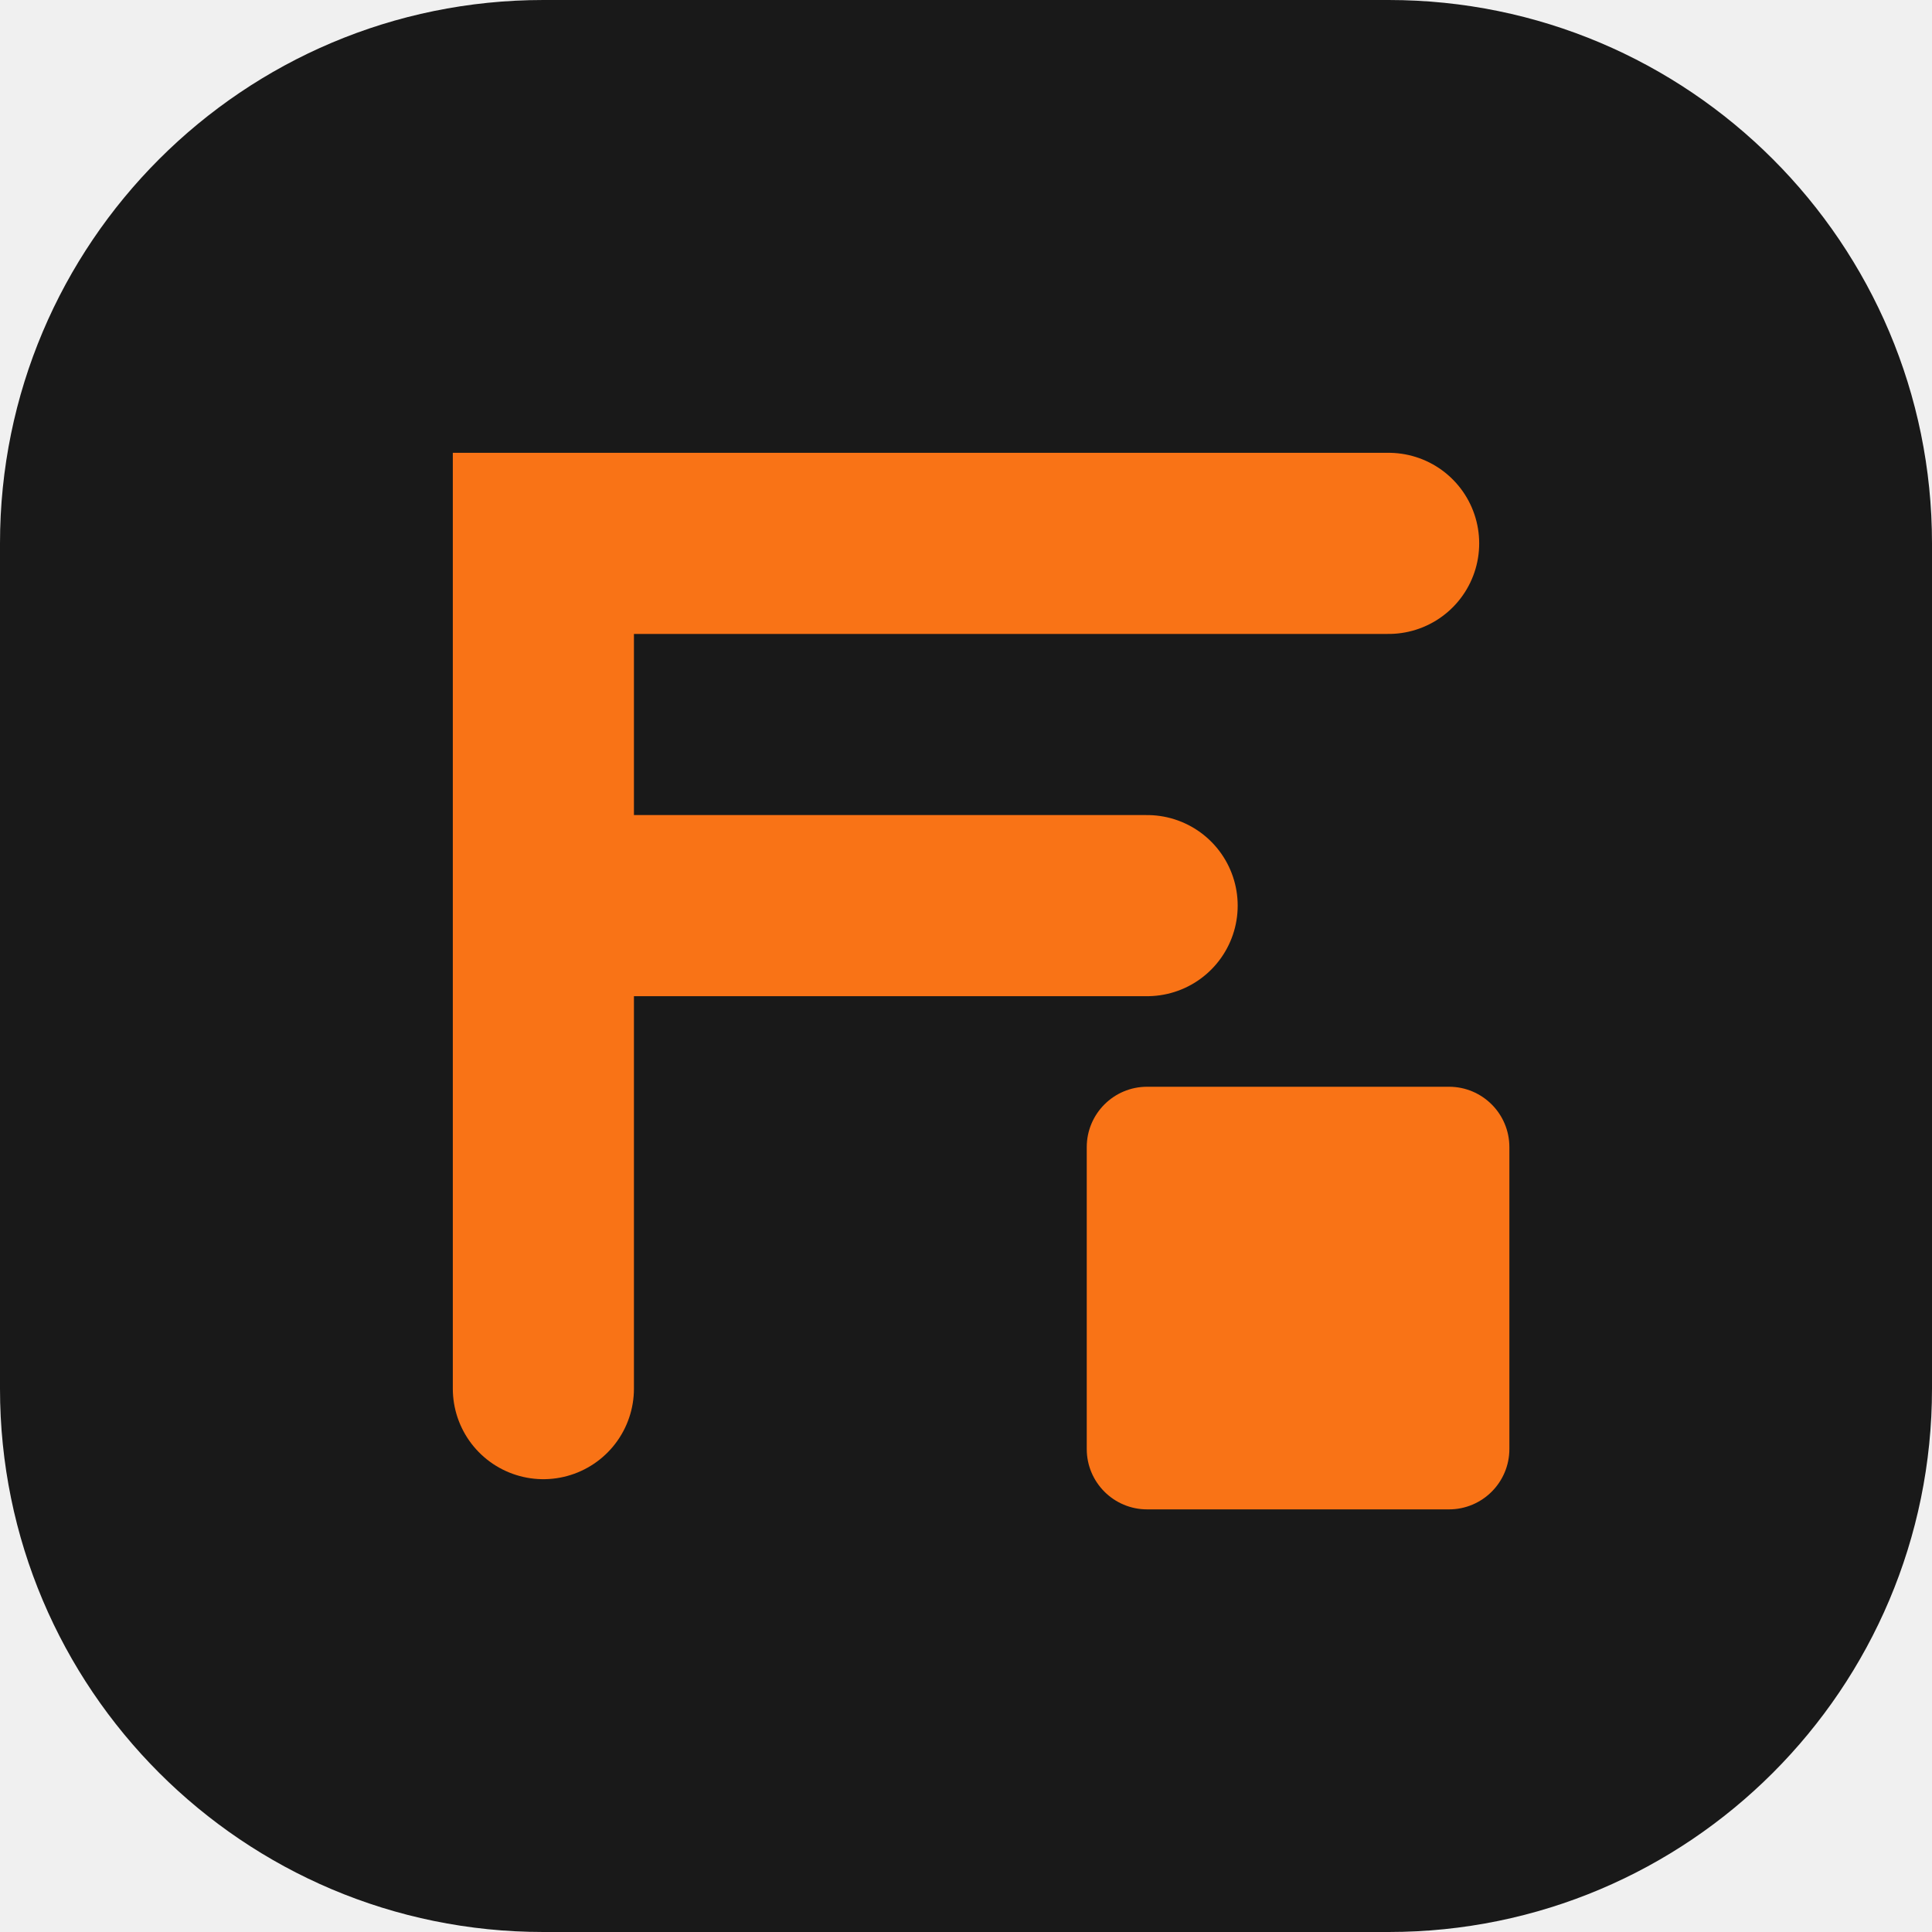
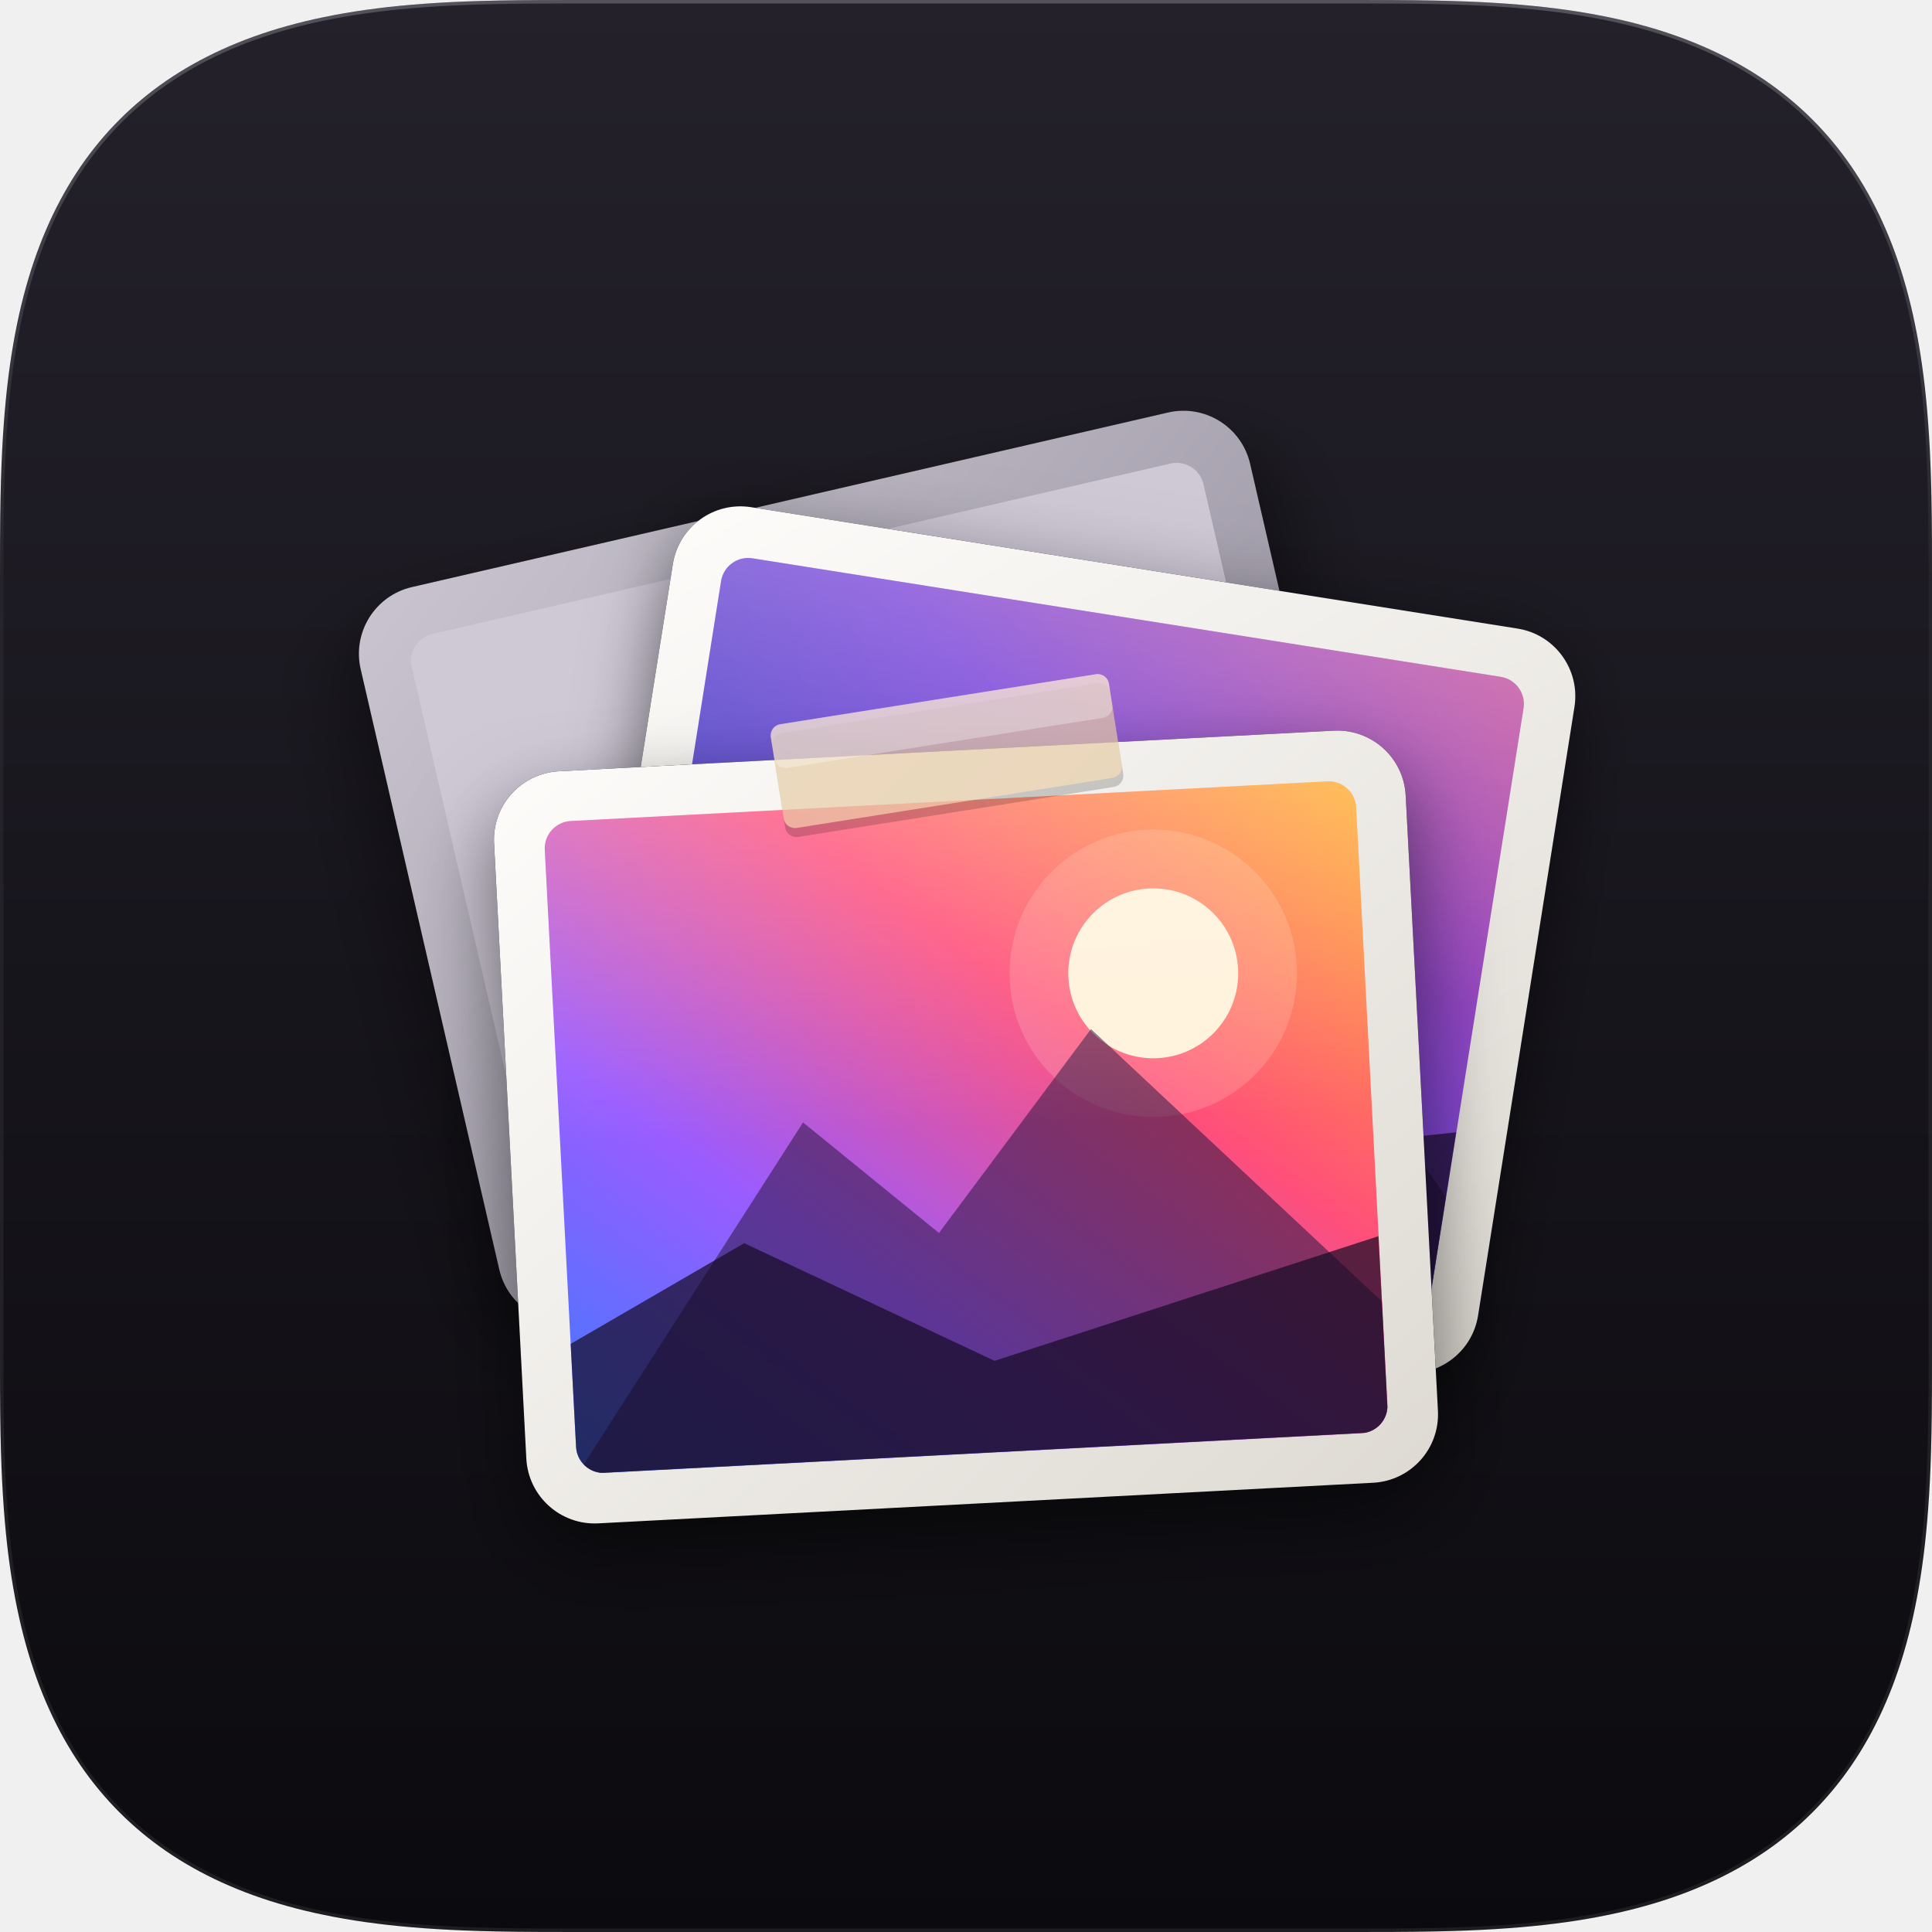
- <svg xmlns="http://www.w3.org/2000/svg" viewBox="0 0 32 32">
-   <rect width="32" height="32" rx="9" fill="#191919" />
-   <path d="M9 23V9h14M9 15h10" fill="none" stroke="#f97316" stroke-width="3" stroke-linecap="round" />
-   <rect x="18" y="18" width="7" height="7" rx="1" fill="#f97316" />
+ <svg xmlns="http://www.w3.org/2000/svg" viewBox="0 0 1024 1024">
+   <defs>
+     <linearGradient id="bg" x1="0" y1="0" x2="0" y2="1">
+       <stop offset="0" stop-color="#24212B" />
+       <stop offset="1" stop-color="#0B0A0E" />
+     </linearGradient>
+     <radialGradient id="bloom" cx="0.5" cy="0.5" r="0.5">
+       <stop offset="0" stop-color="#FF4F7A" stop-opacity="0.26" />
+       <stop offset="0.25" stop-color="#C255D9" stop-opacity="0.15" />
+       <stop offset="0.5" stop-color="#9A5CFF" stop-opacity="0.07" />
+       <stop offset="1" stop-color="#9A5CFF" stop-opacity="0" />
+     </radialGradient>
+     <linearGradient id="rim" x1="0" y1="0" x2="0" y2="1">
+       <stop offset="0" stop-color="#fff" stop-opacity="0.22" />
+       <stop offset="0.3" stop-color="#fff" stop-opacity="0.04" />
+       <stop offset="1" stop-color="#fff" stop-opacity="0.08" />
+     </linearGradient>
+     <linearGradient id="paper" x1="0" y1="0" x2="1" y2="1">
+       <stop offset="0" stop-color="#FDFCFA" />
+       <stop offset="1" stop-color="#DEDAD3" />
+     </linearGradient>
+     <linearGradient id="paper2" x1="0" y1="0" x2="1" y2="1">
+       <stop offset="0" stop-color="#C9C4CF" />
+       <stop offset="1" stop-color="#8F8A98" />
+     </linearGradient>
+     <linearGradient id="front" x1="0" y1="1" x2="1" y2="0">
+       <stop offset="0" stop-color="#3A7BFF" />
+       <stop offset="0.32" stop-color="#9A5CFF" />
+       <stop offset="0.64" stop-color="#FF4F7A" />
+       <stop offset="1" stop-color="#FFAE2B" />
+     </linearGradient>
+     <linearGradient id="mid" x1="0" y1="1" x2="1" y2="0">
+       <stop offset="0" stop-color="#2C4FB8" />
+       <stop offset="0.6" stop-color="#7A45D9" />
+       <stop offset="1" stop-color="#C14C9C" />
+     </linearGradient>
+     <linearGradient id="gloss" x1="0" y1="0" x2="0" y2="1">
+       <stop offset="0" stop-color="#fff" stop-opacity="0.22" />
+       <stop offset="1" stop-color="#fff" stop-opacity="0" />
+     </linearGradient>
+     <filter id="tileshadow" x="-20%" y="-20%" width="140%" height="140%">
+       <feDropShadow dx="0" dy="12" stdDeviation="14" flood-color="#000" flood-opacity="0.5" />
+     </filter>
+     <filter id="cardshadow" x="-30%" y="-30%" width="160%" height="170%">
+       <feDropShadow dx="0" dy="15.1" stdDeviation="19.4" flood-color="#000" flood-opacity="0.55" />
+     </filter>
+     <clipPath id="tclip">
+       <path d="M716.80,0.00 L737.47,0.03 L749.61,0.12 L759.78,0.28 L768.86,0.50 L777.19,0.78 L784.97,1.12 L792.31,1.53 L799.30,2.00 L805.99,2.53 L812.42,3.12 L818.62,3.77 L824.61,4.49 L830.43,5.27 L836.07,6.11 L841.56,7.02 L846.91,7.99 L852.13,9.02 L857.21,10.11 L862.18,11.26 L867.04,12.48 L871.79,13.76 L876.44,15.10 L880.99,16.50 L885.44,17.97 L889.80,19.50 L894.08,21.09 L898.26,22.75 L902.36,24.47 L906.38,26.25 L910.32,28.09 L914.18,30.00 L917.97,31.97 L921.68,34.00 L925.31,36.10 L928.87,38.25 L932.36,40.48 L935.78,42.76 L939.12,45.11 L942.40,47.53 L945.61,50.01 L948.74,52.55 L951.81,55.16 L954.82,57.83 L957.75,60.57 L960.62,63.38 L963.43,66.25 L966.17,69.18 L968.84,72.19 L971.45,75.26 L973.99,78.39 L976.47,81.60 L978.89,84.88 L981.24,88.22 L983.52,91.64 L985.75,95.13 L987.90,98.69 L990.00,102.32 L992.03,106.03 L994.00,109.82 L995.91,113.68 L997.75,117.62 L999.53,121.64 L1001.25,125.74 L1002.91,129.92 L1004.50,134.20 L1006.03,138.56 L1007.50,143.01 L1008.90,147.56 L1010.24,152.21 L1011.52,156.96 L1012.74,161.82 L1013.89,166.79 L1014.98,171.87 L1016.01,177.09 L1016.98,182.44 L1017.89,187.93 L1018.73,193.57 L1019.51,199.39 L1020.23,205.38 L1020.88,211.58 L1021.47,218.01 L1022.00,224.70 L1022.47,231.69 L1022.88,239.03 L1023.22,246.81 L1023.50,255.14 L1023.72,264.22 L1023.88,274.39 L1023.97,286.53 L1024.00,307.20 L1024.00,716.80 L1023.97,737.47 L1023.88,749.61 L1023.72,759.78 L1023.50,768.86 L1023.22,777.19 L1022.88,784.97 L1022.47,792.31 L1022.00,799.30 L1021.47,805.99 L1020.88,812.42 L1020.23,818.62 L1019.51,824.61 L1018.73,830.43 L1017.89,836.07 L1016.98,841.56 L1016.01,846.91 L1014.98,852.13 L1013.89,857.21 L1012.74,862.18 L1011.52,867.04 L1010.24,871.79 L1008.90,876.44 L1007.50,880.99 L1006.03,885.44 L1004.50,889.80 L1002.91,894.08 L1001.25,898.26 L999.53,902.36 L997.75,906.38 L995.91,910.32 L994.00,914.18 L992.03,917.97 L990.00,921.68 L987.90,925.31 L985.75,928.87 L983.52,932.36 L981.24,935.78 L978.89,939.12 L976.47,942.40 L973.99,945.61 L971.45,948.74 L968.84,951.81 L966.17,954.82 L963.43,957.75 L960.62,960.62 L957.75,963.43 L954.82,966.17 L951.81,968.84 L948.74,971.45 L945.61,973.99 L942.40,976.47 L939.12,978.89 L935.78,981.24 L932.36,983.52 L928.87,985.75 L925.31,987.90 L921.68,990.00 L917.97,992.03 L914.18,994.00 L910.32,995.91 L906.38,997.75 L902.36,999.53 L898.26,1001.25 L894.08,1002.91 L889.80,1004.50 L885.44,1006.03 L880.99,1007.50 L876.44,1008.90 L871.79,1010.24 L867.04,1011.52 L862.18,1012.74 L857.21,1013.89 L852.13,1014.98 L846.91,1016.01 L841.56,1016.98 L836.07,1017.89 L830.43,1018.73 L824.61,1019.51 L818.62,1020.23 L812.42,1020.88 L805.99,1021.47 L799.30,1022.00 L792.31,1022.47 L784.97,1022.88 L777.19,1023.22 L768.86,1023.50 L759.78,1023.72 L749.61,1023.88 L737.47,1023.97 L716.80,1024.00 L307.20,1024.00 L286.53,1023.97 L274.39,1023.88 L264.22,1023.72 L255.14,1023.50 L246.81,1023.22 L239.03,1022.88 L231.69,1022.47 L224.70,1022.00 L218.01,1021.47 L211.58,1020.88 L205.38,1020.23 L199.39,1019.51 L193.57,1018.73 L187.93,1017.89 L182.44,1016.98 L177.09,1016.01 L171.87,1014.98 L166.79,1013.89 L161.82,1012.74 L156.96,1011.52 L152.21,1010.24 L147.56,1008.90 L143.01,1007.50 L138.56,1006.03 L134.20,1004.50 L129.92,1002.91 L125.74,1001.25 L121.64,999.53 L117.62,997.75 L113.68,995.91 L109.82,994.00 L106.03,992.03 L102.32,990.00 L98.69,987.90 L95.13,985.75 L91.64,983.52 L88.22,981.24 L84.88,978.89 L81.60,976.47 L78.39,973.99 L75.26,971.45 L72.19,968.84 L69.18,966.17 L66.25,963.43 L63.38,960.62 L60.57,957.75 L57.83,954.82 L55.16,951.81 L52.55,948.74 L50.01,945.61 L47.53,942.40 L45.11,939.12 L42.76,935.78 L40.48,932.36 L38.25,928.87 L36.10,925.31 L34.00,921.68 L31.97,917.97 L30.00,914.18 L28.09,910.32 L26.25,906.38 L24.47,902.36 L22.75,898.26 L21.09,894.08 L19.50,889.80 L17.97,885.44 L16.50,880.99 L15.10,876.44 L13.76,871.79 L12.48,867.04 L11.26,862.18 L10.11,857.21 L9.02,852.13 L7.99,846.91 L7.02,841.56 L6.11,836.07 L5.27,830.43 L4.49,824.61 L3.77,818.62 L3.12,812.42 L2.53,805.99 L2.00,799.30 L1.53,792.31 L1.12,784.97 L0.78,777.19 L0.50,768.86 L0.28,759.78 L0.12,749.61 L0.03,737.47 L0.00,716.80 L0.00,307.20 L0.03,286.53 L0.12,274.39 L0.28,264.22 L0.50,255.14 L0.78,246.81 L1.12,239.03 L1.53,231.69 L2.00,224.70 L2.53,218.01 L3.12,211.58 L3.77,205.38 L4.49,199.39 L5.27,193.57 L6.11,187.93 L7.02,182.44 L7.99,177.09 L9.02,171.87 L10.11,166.79 L11.26,161.82 L12.48,156.96 L13.76,152.21 L15.10,147.56 L16.50,143.01 L17.97,138.56 L19.50,134.20 L21.09,129.92 L22.75,125.74 L24.47,121.64 L26.25,117.62 L28.09,113.68 L30.00,109.82 L31.97,106.03 L34.00,102.32 L36.10,98.69 L38.25,95.13 L40.48,91.64 L42.76,88.22 L45.11,84.88 L47.53,81.60 L50.01,78.39 L52.55,75.26 L55.16,72.19 L57.83,69.18 L60.57,66.25 L63.38,63.38 L66.25,60.57 L69.18,57.83 L72.19,55.16 L75.26,52.55 L78.39,50.01 L81.60,47.53 L84.88,45.11 L88.22,42.76 L91.64,40.48 L95.13,38.25 L98.69,36.10 L102.32,34.00 L106.03,31.97 L109.82,30.00 L113.68,28.09 L117.62,26.25 L121.64,24.47 L125.74,22.75 L129.92,21.09 L134.20,19.50 L138.56,17.97 L143.01,16.50 L147.56,15.10 L152.21,13.76 L156.96,12.48 L161.82,11.26 L166.79,10.11 L171.87,9.02 L177.09,7.99 L182.44,7.02 L187.93,6.11 L193.57,5.27 L199.39,4.49 L205.38,3.77 L211.58,3.12 L218.01,2.53 L224.70,2.00 L231.69,1.53 L239.03,1.12 L246.81,0.78 L255.14,0.50 L264.22,0.28 L274.39,0.12 L286.53,0.03 L307.20,0.00 Z" />
+     </clipPath>
+   </defs>
+   <path d="M716.80,0.00 L737.47,0.03 L749.61,0.12 L759.78,0.28 L768.86,0.50 L777.19,0.78 L784.97,1.12 L792.31,1.53 L799.30,2.00 L805.99,2.53 L812.42,3.12 L818.62,3.77 L824.61,4.49 L830.43,5.27 L836.07,6.11 L841.56,7.02 L846.91,7.99 L852.13,9.02 L857.21,10.11 L862.18,11.26 L867.04,12.48 L871.79,13.76 L876.44,15.10 L880.99,16.50 L885.44,17.97 L889.80,19.50 L894.08,21.09 L898.26,22.75 L902.36,24.47 L906.38,26.25 L910.32,28.09 L914.18,30.00 L917.97,31.97 L921.68,34.00 L925.31,36.10 L928.87,38.25 L932.36,40.48 L935.78,42.76 L939.12,45.11 L942.40,47.53 L945.61,50.01 L948.74,52.55 L951.81,55.16 L954.82,57.83 L957.75,60.57 L960.62,63.38 L963.43,66.25 L966.17,69.18 L968.84,72.19 L971.45,75.26 L973.99,78.39 L976.47,81.60 L978.89,84.88 L981.24,88.22 L983.52,91.64 L985.75,95.13 L987.90,98.69 L990.00,102.32 L992.03,106.03 L994.00,109.82 L995.91,113.68 L997.75,117.62 L999.53,121.64 L1001.25,125.74 L1002.91,129.92 L1004.50,134.20 L1006.03,138.56 L1007.50,143.01 L1008.90,147.56 L1010.24,152.21 L1011.52,156.96 L1012.74,161.82 L1013.89,166.79 L1014.98,171.87 L1016.01,177.09 L1016.98,182.44 L1017.89,187.93 L1018.73,193.57 L1019.51,199.39 L1020.23,205.38 L1020.88,211.58 L1021.47,218.01 L1022.00,224.70 L1022.47,231.69 L1022.88,239.03 L1023.22,246.81 L1023.50,255.14 L1023.72,264.22 L1023.88,274.39 L1023.97,286.53 L1024.00,307.20 L1024.00,716.80 L1023.97,737.47 L1023.88,749.61 L1023.72,759.78 L1023.50,768.86 L1023.22,777.19 L1022.88,784.97 L1022.47,792.31 L1022.00,799.30 L1021.47,805.99 L1020.88,812.42 L1020.23,818.62 L1019.51,824.61 L1018.73,830.43 L1017.89,836.07 L1016.98,841.56 L1016.01,846.91 L1014.98,852.13 L1013.89,857.21 L1012.74,862.18 L1011.52,867.04 L1010.24,871.79 L1008.90,876.44 L1007.50,880.99 L1006.03,885.44 L1004.50,889.80 L1002.91,894.08 L1001.25,898.26 L999.53,902.36 L997.75,906.38 L995.91,910.32 L994.00,914.18 L992.03,917.97 L990.00,921.68 L987.90,925.31 L985.75,928.87 L983.52,932.36 L981.24,935.78 L978.89,939.12 L976.47,942.40 L973.99,945.61 L971.45,948.74 L968.84,951.81 L966.17,954.82 L963.43,957.75 L960.62,960.62 L957.75,963.43 L954.82,966.17 L951.81,968.84 L948.74,971.45 L945.61,973.99 L942.40,976.47 L939.12,978.89 L935.78,981.24 L932.36,983.52 L928.87,985.75 L925.31,987.90 L921.68,990.00 L917.97,992.03 L914.18,994.00 L910.32,995.91 L906.38,997.75 L902.36,999.53 L898.26,1001.25 L894.08,1002.91 L889.80,1004.50 L885.44,1006.03 L880.99,1007.50 L876.44,1008.90 L871.79,1010.24 L867.04,1011.52 L862.18,1012.74 L857.21,1013.89 L852.13,1014.98 L846.91,1016.01 L841.56,1016.98 L836.07,1017.89 L830.43,1018.73 L824.61,1019.51 L818.62,1020.23 L812.42,1020.88 L805.99,1021.47 L799.30,1022.00 L792.31,1022.47 L784.97,1022.88 L777.19,1023.22 L768.86,1023.50 L759.78,1023.72 L749.61,1023.88 L737.47,1023.97 L716.80,1024.00 L307.20,1024.00 L286.53,1023.97 L274.39,1023.88 L264.22,1023.72 L255.14,1023.50 L246.81,1023.22 L239.03,1022.88 L231.69,1022.47 L224.70,1022.00 L218.01,1021.47 L211.58,1020.88 L205.38,1020.23 L199.39,1019.51 L193.57,1018.73 L187.93,1017.89 L182.44,1016.98 L177.09,1016.01 L171.87,1014.98 L166.79,1013.89 L161.82,1012.74 L156.96,1011.52 L152.21,1010.24 L147.56,1008.90 L143.01,1007.50 L138.56,1006.03 L134.20,1004.50 L129.92,1002.91 L125.74,1001.25 L121.64,999.53 L117.62,997.75 L113.68,995.91 L109.82,994.00 L106.03,992.03 L102.32,990.00 L98.69,987.90 L95.13,985.75 L91.64,983.52 L88.22,981.24 L84.88,978.89 L81.60,976.47 L78.39,973.99 L75.26,971.45 L72.19,968.84 L69.18,966.17 L66.25,963.43 L63.38,960.62 L60.57,957.75 L57.83,954.82 L55.16,951.81 L52.55,948.74 L50.01,945.61 L47.53,942.40 L45.11,939.12 L42.76,935.78 L40.48,932.36 L38.25,928.87 L36.10,925.31 L34.00,921.68 L31.97,917.97 L30.00,914.18 L28.09,910.32 L26.25,906.38 L24.47,902.36 L22.75,898.26 L21.09,894.08 L19.50,889.80 L17.97,885.44 L16.50,880.99 L15.10,876.44 L13.76,871.79 L12.48,867.04 L11.26,862.18 L10.11,857.21 L9.02,852.13 L7.99,846.91 L7.02,841.56 L6.11,836.07 L5.27,830.43 L4.49,824.61 L3.77,818.62 L3.12,812.42 L2.53,805.99 L2.00,799.30 L1.53,792.31 L1.12,784.97 L0.78,777.19 L0.50,768.86 L0.28,759.78 L0.12,749.61 L0.03,737.47 L0.00,716.80 L0.00,307.20 L0.03,286.53 L0.12,274.39 L0.28,264.22 L0.50,255.14 L0.78,246.81 L1.12,239.03 L1.53,231.69 L2.00,224.70 L2.53,218.01 L3.12,211.58 L3.77,205.38 L4.49,199.39 L5.27,193.57 L6.11,187.93 L7.02,182.44 L7.99,177.09 L9.02,171.87 L10.11,166.79 L11.26,161.82 L12.48,156.96 L13.76,152.21 L15.10,147.56 L16.50,143.01 L17.97,138.56 L19.50,134.20 L21.09,129.92 L22.75,125.74 L24.47,121.64 L26.25,117.62 L28.09,113.68 L30.00,109.82 L31.97,106.03 L34.00,102.32 L36.10,98.69 L38.25,95.13 L40.48,91.64 L42.76,88.22 L45.11,84.88 L47.53,81.60 L50.01,78.39 L52.55,75.26 L55.16,72.19 L57.83,69.18 L60.57,66.25 L63.38,63.38 L66.25,60.57 L69.18,57.83 L72.19,55.16 L75.26,52.55 L78.39,50.01 L81.60,47.53 L84.88,45.11 L88.22,42.76 L91.64,40.48 L95.13,38.25 L98.69,36.10 L102.32,34.00 L106.03,31.97 L109.82,30.00 L113.68,28.09 L117.62,26.25 L121.64,24.47 L125.74,22.75 L129.92,21.09 L134.20,19.50 L138.56,17.97 L143.01,16.50 L147.56,15.10 L152.21,13.76 L156.96,12.48 L161.82,11.26 L166.79,10.11 L171.87,9.02 L177.09,7.99 L182.44,7.02 L187.93,6.11 L193.57,5.27 L199.39,4.49 L205.38,3.77 L211.58,3.12 L218.01,2.53 L224.70,2.00 L231.69,1.53 L239.03,1.12 L246.81,0.78 L255.14,0.50 L264.22,0.28 L274.39,0.12 L286.53,0.03 L307.20,0.00 Z" fill="url(#bg)" />
+   <g clip-path="url(#tclip)">
+     <rect fill="url(#bloom)" />
+   </g>
+   <g transform="translate(512 512) scale(1.12) translate(-503.4 -492.0)">
+     <g transform="translate(460.2 445.0) rotate(-13)">
+       <rect x="-216.0" y="-178.2" width="432.0" height="356.4" rx="32.4" fill="#000" filter="url(#cardshadow)" />
+       <rect x="-216.0" y="-178.2" width="432.0" height="356.4" rx="32.4" fill="url(#paper2)" />
+       <rect x="-192.2" y="-154.4" width="384.5" height="308.9" rx="13.0" fill="#CFC9D6" />
+     </g>
+     <g transform="translate(555.2 479.6) rotate(9)">
+       <rect x="-216.0" y="-178.2" width="432.0" height="356.4" rx="32.4" fill="#000" filter="url(#cardshadow)" />
+       <rect x="-216.0" y="-178.2" width="432.0" height="356.4" rx="32.4" fill="url(#paper)" />
+       <clipPath id="cmid">
+         <rect x="-192.2" y="-154.4" width="384.5" height="308.9" rx="13.0" />
+       </clipPath>
+       <g clip-path="url(#cmid)">
+         <rect x="-192.2" y="-154.4" width="384.5" height="308.9" fill="url(#mid)" />
+         <path d="M-192.2,154.4 L-76.9,-6.2 L-15.4,49.4 L61.5,-43.2 L192.2,92.7 L192.2,154.4 Z" fill="#2A1640" fill-opacity=".55" stroke-linejoin="round" />
+         <path d="M-192.2,154.4 L-192.2,92.7 L-107.7,49.4 L7.7,111.2 L192.2,61.8 L192.2,154.4 Z" fill="#160B24" fill-opacity=".70" />
+         <rect x="-192.2" y="-154.4" width="384.5" height="154.4" fill="url(#gloss)" />
+       </g>
+     </g>
+     <g transform="translate(503.4 568.2) rotate(-3)">
+       <rect x="-216.0" y="-178.2" width="432.0" height="356.4" rx="32.4" fill="#000" filter="url(#cardshadow)" />
+       <rect x="-216.0" y="-178.2" width="432.0" height="356.4" rx="32.4" fill="url(#paper)" />
+       <clipPath id="cfront">
+         <rect x="-192.2" y="-154.4" width="384.5" height="308.9" rx="13.0" />
+       </clipPath>
+       <g clip-path="url(#cfront)">
+         <rect x="-192.2" y="-154.4" width="384.5" height="308.9" fill="url(#front)" />
+         <circle cx="92.3" cy="-68.0" r="40.2" fill="#FFF3DC" />
+         <circle cx="92.3" cy="-68.0" r="68.0" fill="#FFF3DC" fill-opacity=".18" />
+         <path d="M-192.2,154.4 L-76.9,-6.2 L-15.4,49.4 L61.5,-43.2 L192.2,92.7 L192.2,154.4 Z" fill="#2A1640" fill-opacity=".55" stroke-linejoin="round" />
+         <path d="M-192.2,154.4 L-192.2,92.7 L-107.7,49.4 L7.7,111.2 L192.2,61.8 L192.2,154.4 Z" fill="#160B24" fill-opacity=".70" />
+         <rect x="-192.2" y="-154.4" width="384.5" height="154.4" fill="url(#gloss)" />
+       </g>
+       <g transform="translate(0 -178.2) rotate(-6)">
+         <rect x="-81.0" y="-24.8" width="162.0" height="49.7" rx="5.4" fill="#000" fill-opacity=".18" transform="translate(0 4.3)" />
+         <rect x="-81.0" y="-24.8" width="162.0" height="49.7" rx="5.4" fill="#FFE2B8" fill-opacity=".62" />
+         <rect x="-81.0" y="-24.8" width="162.0" height="20.9" rx="5.4" fill="#fff" fill-opacity=".30" />
+       </g>
+     </g>
+   </g>
+   <path d="M716.80,0.00 L737.47,0.03 L749.61,0.12 L759.78,0.28 L768.86,0.50 L777.19,0.78 L784.97,1.12 L792.31,1.53 L799.30,2.00 L805.99,2.53 L812.42,3.12 L818.62,3.77 L824.61,4.49 L830.43,5.27 L836.07,6.11 L841.56,7.02 L846.91,7.99 L852.13,9.02 L857.21,10.11 L862.18,11.26 L867.04,12.48 L871.79,13.76 L876.44,15.10 L880.99,16.50 L885.44,17.97 L889.80,19.50 L894.08,21.09 L898.26,22.75 L902.36,24.47 L906.38,26.25 L910.32,28.09 L914.18,30.00 L917.97,31.97 L921.68,34.00 L925.31,36.10 L928.87,38.25 L932.36,40.48 L935.78,42.76 L939.12,45.11 L942.40,47.53 L945.61,50.01 L948.74,52.55 L951.81,55.16 L954.82,57.83 L957.75,60.57 L960.62,63.38 L963.43,66.25 L966.17,69.18 L968.84,72.19 L971.45,75.26 L973.99,78.39 L976.47,81.60 L978.89,84.88 L981.24,88.22 L983.52,91.64 L985.75,95.13 L987.90,98.69 L990.00,102.32 L992.03,106.03 L994.00,109.82 L995.91,113.68 L997.75,117.62 L999.53,121.64 L1001.25,125.74 L1002.91,129.92 L1004.50,134.20 L1006.03,138.56 L1007.50,143.01 L1008.90,147.56 L1010.24,152.21 L1011.52,156.96 L1012.74,161.82 L1013.89,166.79 L1014.98,171.87 L1016.01,177.09 L1016.98,182.44 L1017.89,187.93 L1018.73,193.57 L1019.51,199.39 L1020.23,205.38 L1020.88,211.58 L1021.47,218.01 L1022.00,224.70 L1022.47,231.69 L1022.88,239.03 L1023.22,246.81 L1023.50,255.14 L1023.72,264.22 L1023.88,274.39 L1023.97,286.53 L1024.00,307.20 L1024.00,716.80 L1023.97,737.47 L1023.88,749.61 L1023.72,759.78 L1023.50,768.86 L1023.22,777.19 L1022.88,784.97 L1022.47,792.31 L1022.00,799.30 L1021.47,805.99 L1020.88,812.42 L1020.23,818.62 L1019.51,824.61 L1018.73,830.43 L1017.89,836.07 L1016.98,841.56 L1016.01,846.91 L1014.98,852.13 L1013.89,857.21 L1012.74,862.18 L1011.52,867.04 L1010.24,871.79 L1008.90,876.44 L1007.50,880.99 L1006.03,885.44 L1004.50,889.80 L1002.91,894.08 L1001.25,898.26 L999.53,902.36 L997.75,906.38 L995.91,910.32 L994.00,914.18 L992.03,917.97 L990.00,921.68 L987.90,925.31 L985.75,928.87 L983.52,932.36 L981.24,935.78 L978.89,939.12 L976.47,942.40 L973.99,945.61 L971.45,948.74 L968.84,951.81 L966.17,954.82 L963.43,957.75 L960.62,960.62 L957.75,963.43 L954.82,966.17 L951.81,968.84 L948.74,971.45 L945.61,973.99 L942.40,976.47 L939.12,978.89 L935.78,981.24 L932.36,983.52 L928.87,985.75 L925.31,987.90 L921.68,990.00 L917.97,992.03 L914.18,994.00 L910.32,995.91 L906.38,997.75 L902.36,999.53 L898.26,1001.25 L894.08,1002.91 L889.80,1004.50 L885.44,1006.03 L880.99,1007.50 L876.44,1008.90 L871.79,1010.24 L867.04,1011.52 L862.18,1012.74 L857.21,1013.89 L852.13,1014.98 L846.91,1016.01 L841.56,1016.98 L836.07,1017.89 L830.43,1018.73 L824.61,1019.51 L818.62,1020.23 L812.42,1020.88 L805.99,1021.47 L799.30,1022.00 L792.31,1022.47 L784.97,1022.88 L777.19,1023.22 L768.86,1023.50 L759.78,1023.72 L749.61,1023.88 L737.47,1023.97 L716.80,1024.00 L307.20,1024.00 L286.53,1023.97 L274.39,1023.88 L264.22,1023.72 L255.14,1023.50 L246.81,1023.22 L239.03,1022.88 L231.69,1022.47 L224.70,1022.00 L218.01,1021.47 L211.58,1020.88 L205.38,1020.23 L199.39,1019.51 L193.57,1018.73 L187.93,1017.89 L182.44,1016.98 L177.09,1016.01 L171.87,1014.98 L166.79,1013.89 L161.82,1012.74 L156.96,1011.52 L152.21,1010.24 L147.56,1008.90 L143.01,1007.50 L138.56,1006.03 L134.20,1004.50 L129.92,1002.91 L125.74,1001.25 L121.64,999.53 L117.62,997.75 L113.68,995.91 L109.82,994.00 L106.03,992.03 L102.32,990.00 L98.69,987.90 L95.13,985.75 L91.64,983.52 L88.22,981.24 L84.88,978.89 L81.60,976.47 L78.39,973.99 L75.26,971.45 L72.19,968.84 L69.18,966.17 L66.25,963.43 L63.38,960.62 L60.57,957.75 L57.83,954.82 L55.16,951.81 L52.55,948.74 L50.01,945.61 L47.53,942.40 L45.11,939.12 L42.76,935.78 L40.48,932.36 L38.25,928.87 L36.10,925.31 L34.00,921.68 L31.97,917.97 L30.00,914.18 L28.09,910.32 L26.25,906.38 L24.47,902.36 L22.75,898.26 L21.09,894.08 L19.50,889.80 L17.97,885.44 L16.50,880.99 L15.10,876.44 L13.76,871.79 L12.48,867.04 L11.26,862.18 L10.11,857.21 L9.02,852.13 L7.99,846.91 L7.02,841.56 L6.11,836.07 L5.27,830.43 L4.49,824.61 L3.77,818.62 L3.12,812.42 L2.53,805.99 L2.00,799.30 L1.53,792.31 L1.12,784.97 L0.78,777.19 L0.50,768.86 L0.28,759.78 L0.12,749.61 L0.03,737.47 L0.00,716.80 L0.00,307.20 L0.03,286.53 L0.12,274.39 L0.28,264.22 L0.50,255.14 L0.78,246.81 L1.12,239.03 L1.53,231.69 L2.00,224.70 L2.53,218.01 L3.12,211.58 L3.77,205.38 L4.49,199.39 L5.27,193.57 L6.11,187.93 L7.02,182.44 L7.99,177.09 L9.02,171.87 L10.11,166.79 L11.26,161.82 L12.48,156.96 L13.76,152.21 L15.10,147.56 L16.50,143.01 L17.97,138.56 L19.50,134.20 L21.09,129.92 L22.75,125.74 L24.47,121.64 L26.25,117.62 L28.09,113.68 L30.00,109.82 L31.97,106.03 L34.00,102.32 L36.10,98.69 L38.25,95.13 L40.48,91.64 L42.76,88.22 L45.11,84.88 L47.53,81.60 L50.01,78.39 L52.55,75.26 L55.16,72.19 L57.83,69.18 L60.57,66.25 L63.38,63.38 L66.25,60.57 L69.18,57.83 L72.19,55.16 L75.26,52.55 L78.39,50.01 L81.60,47.53 L84.88,45.11 L88.22,42.76 L91.64,40.48 L95.13,38.25 L98.69,36.10 L102.32,34.00 L106.03,31.97 L109.82,30.00 L113.68,28.09 L117.62,26.25 L121.64,24.47 L125.74,22.75 L129.92,21.09 L134.20,19.50 L138.56,17.97 L143.01,16.50 L147.56,15.10 L152.21,13.76 L156.96,12.48 L161.82,11.26 L166.79,10.11 L171.87,9.02 L177.09,7.99 L182.44,7.02 L187.93,6.11 L193.57,5.27 L199.39,4.49 L205.38,3.77 L211.58,3.12 L218.01,2.53 L224.70,2.00 L231.69,1.53 L239.03,1.12 L246.81,0.78 L255.14,0.50 L264.22,0.28 L274.39,0.12 L286.53,0.03 L307.20,0.00 Z" fill="none" stroke="url(#rim)" stroke-width="3.7" clip-path="url(#tclip)" />
</svg>
